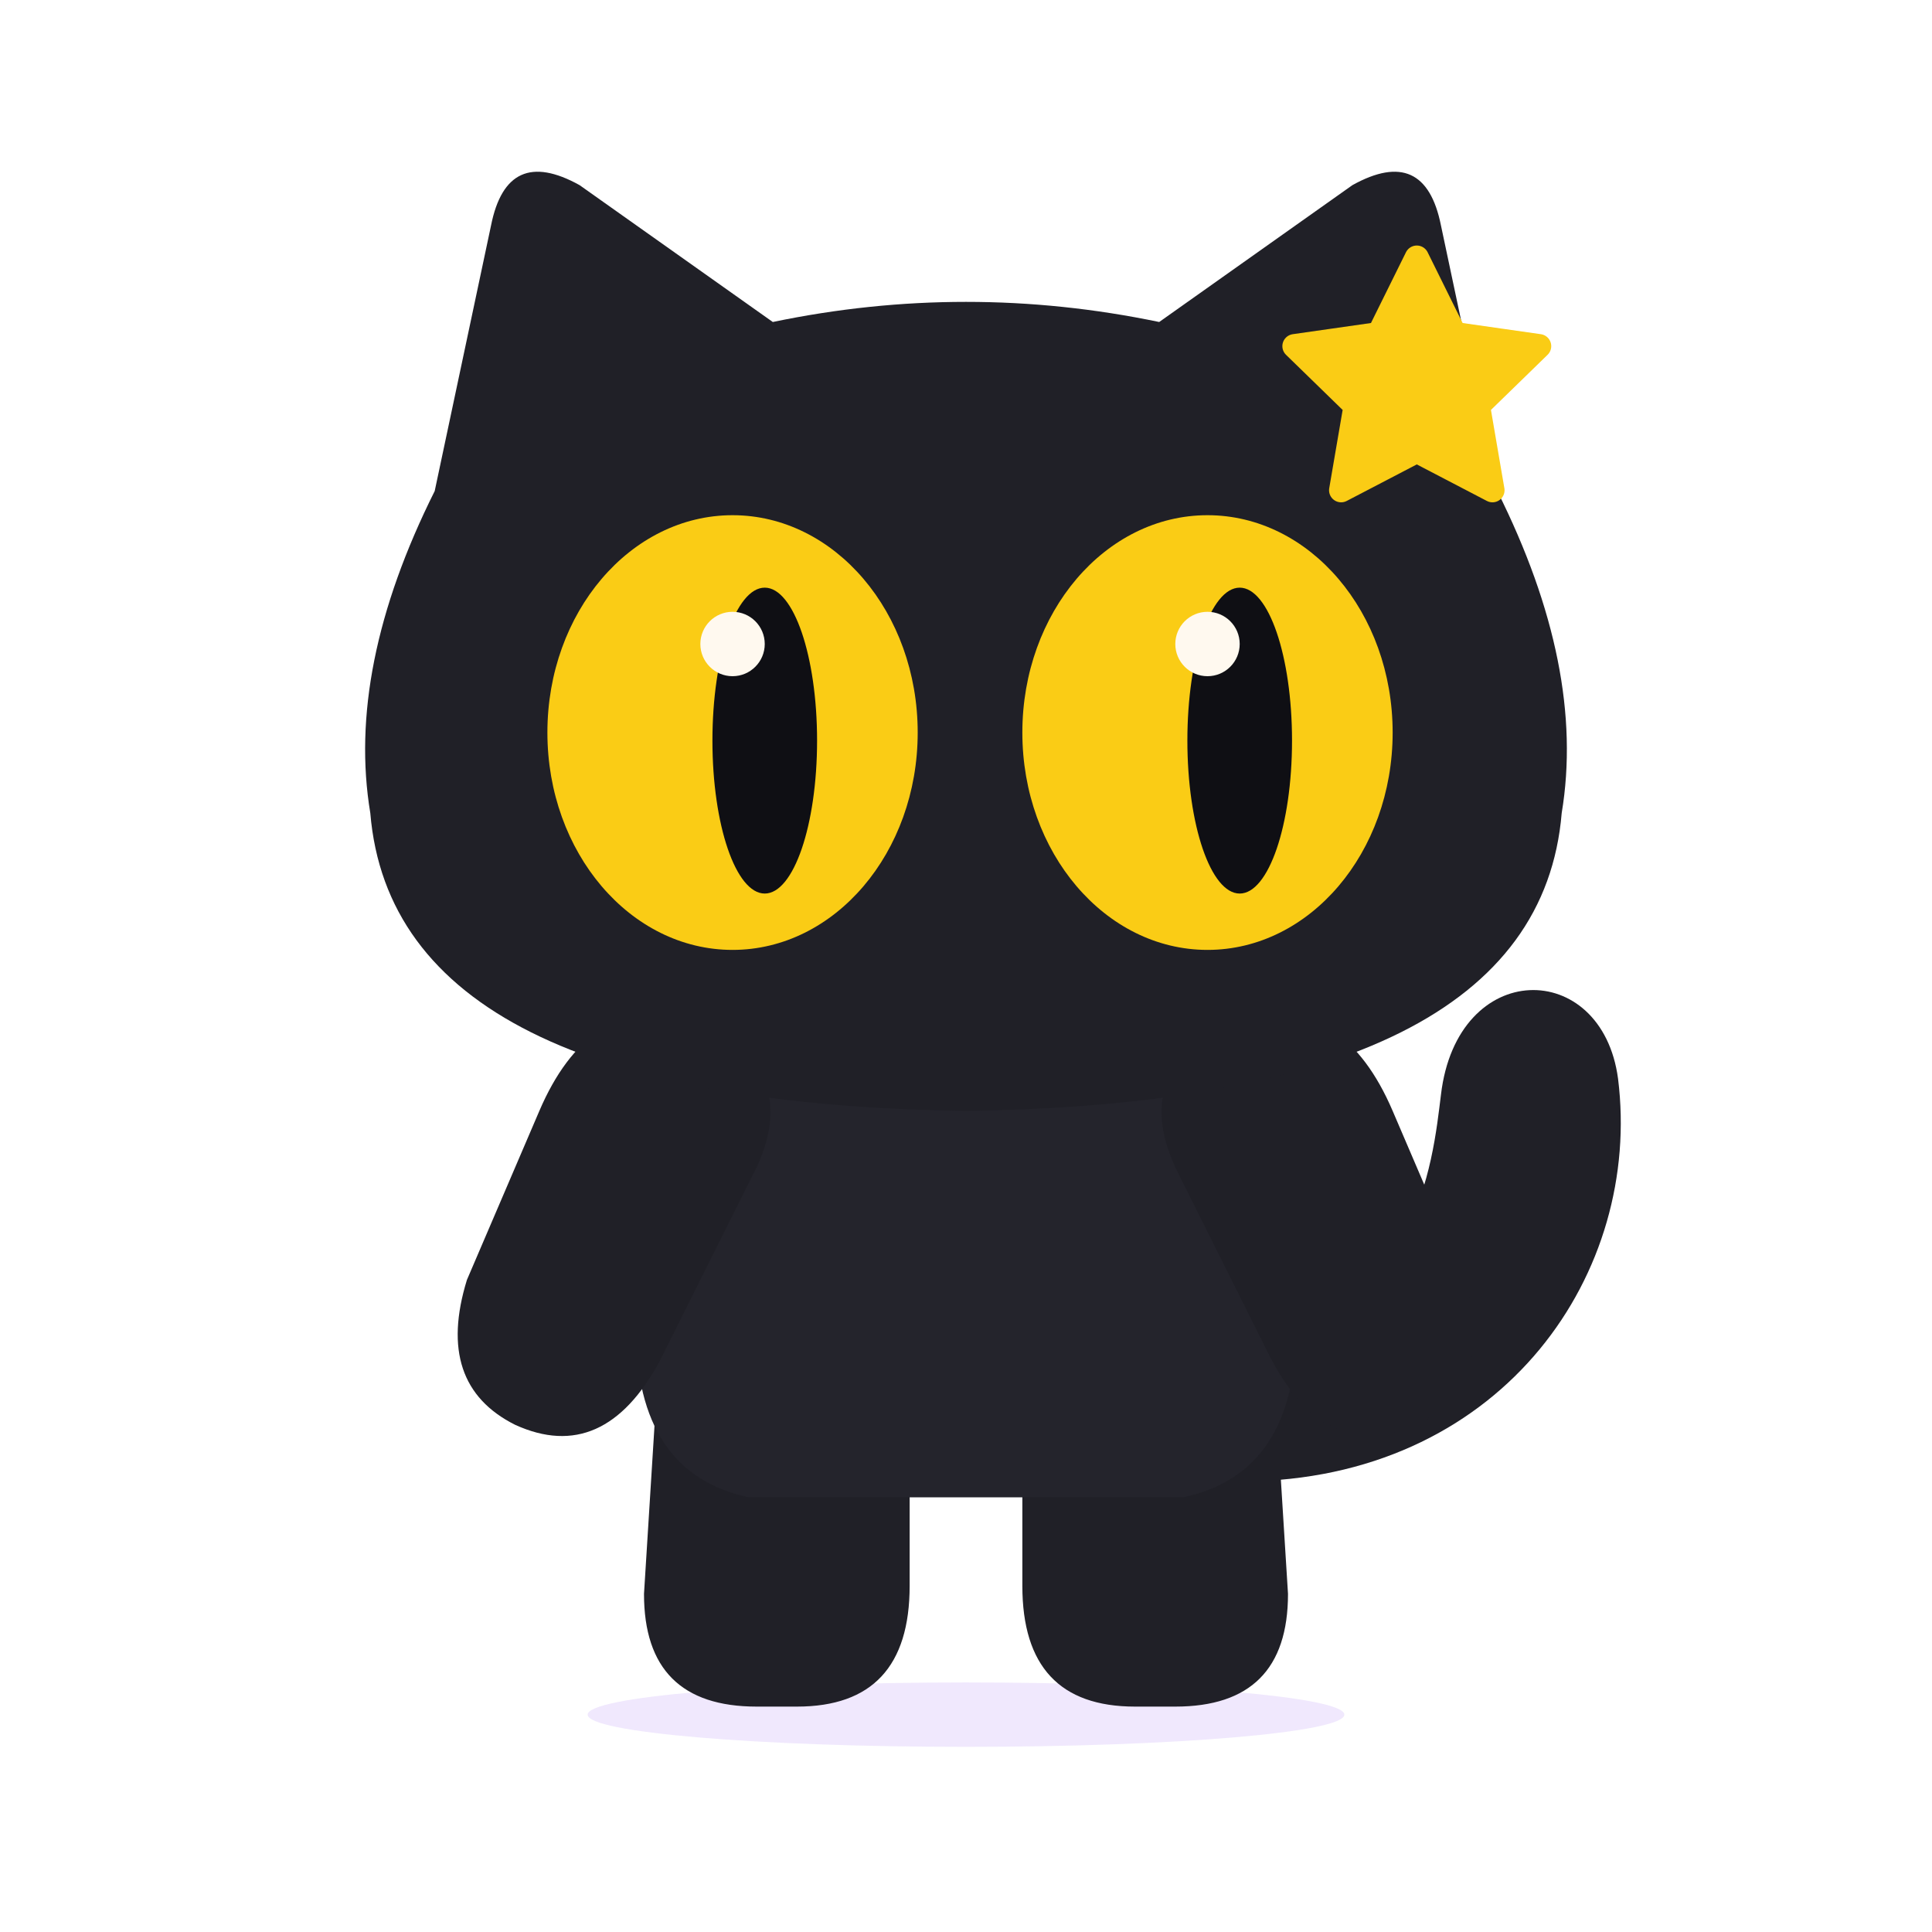
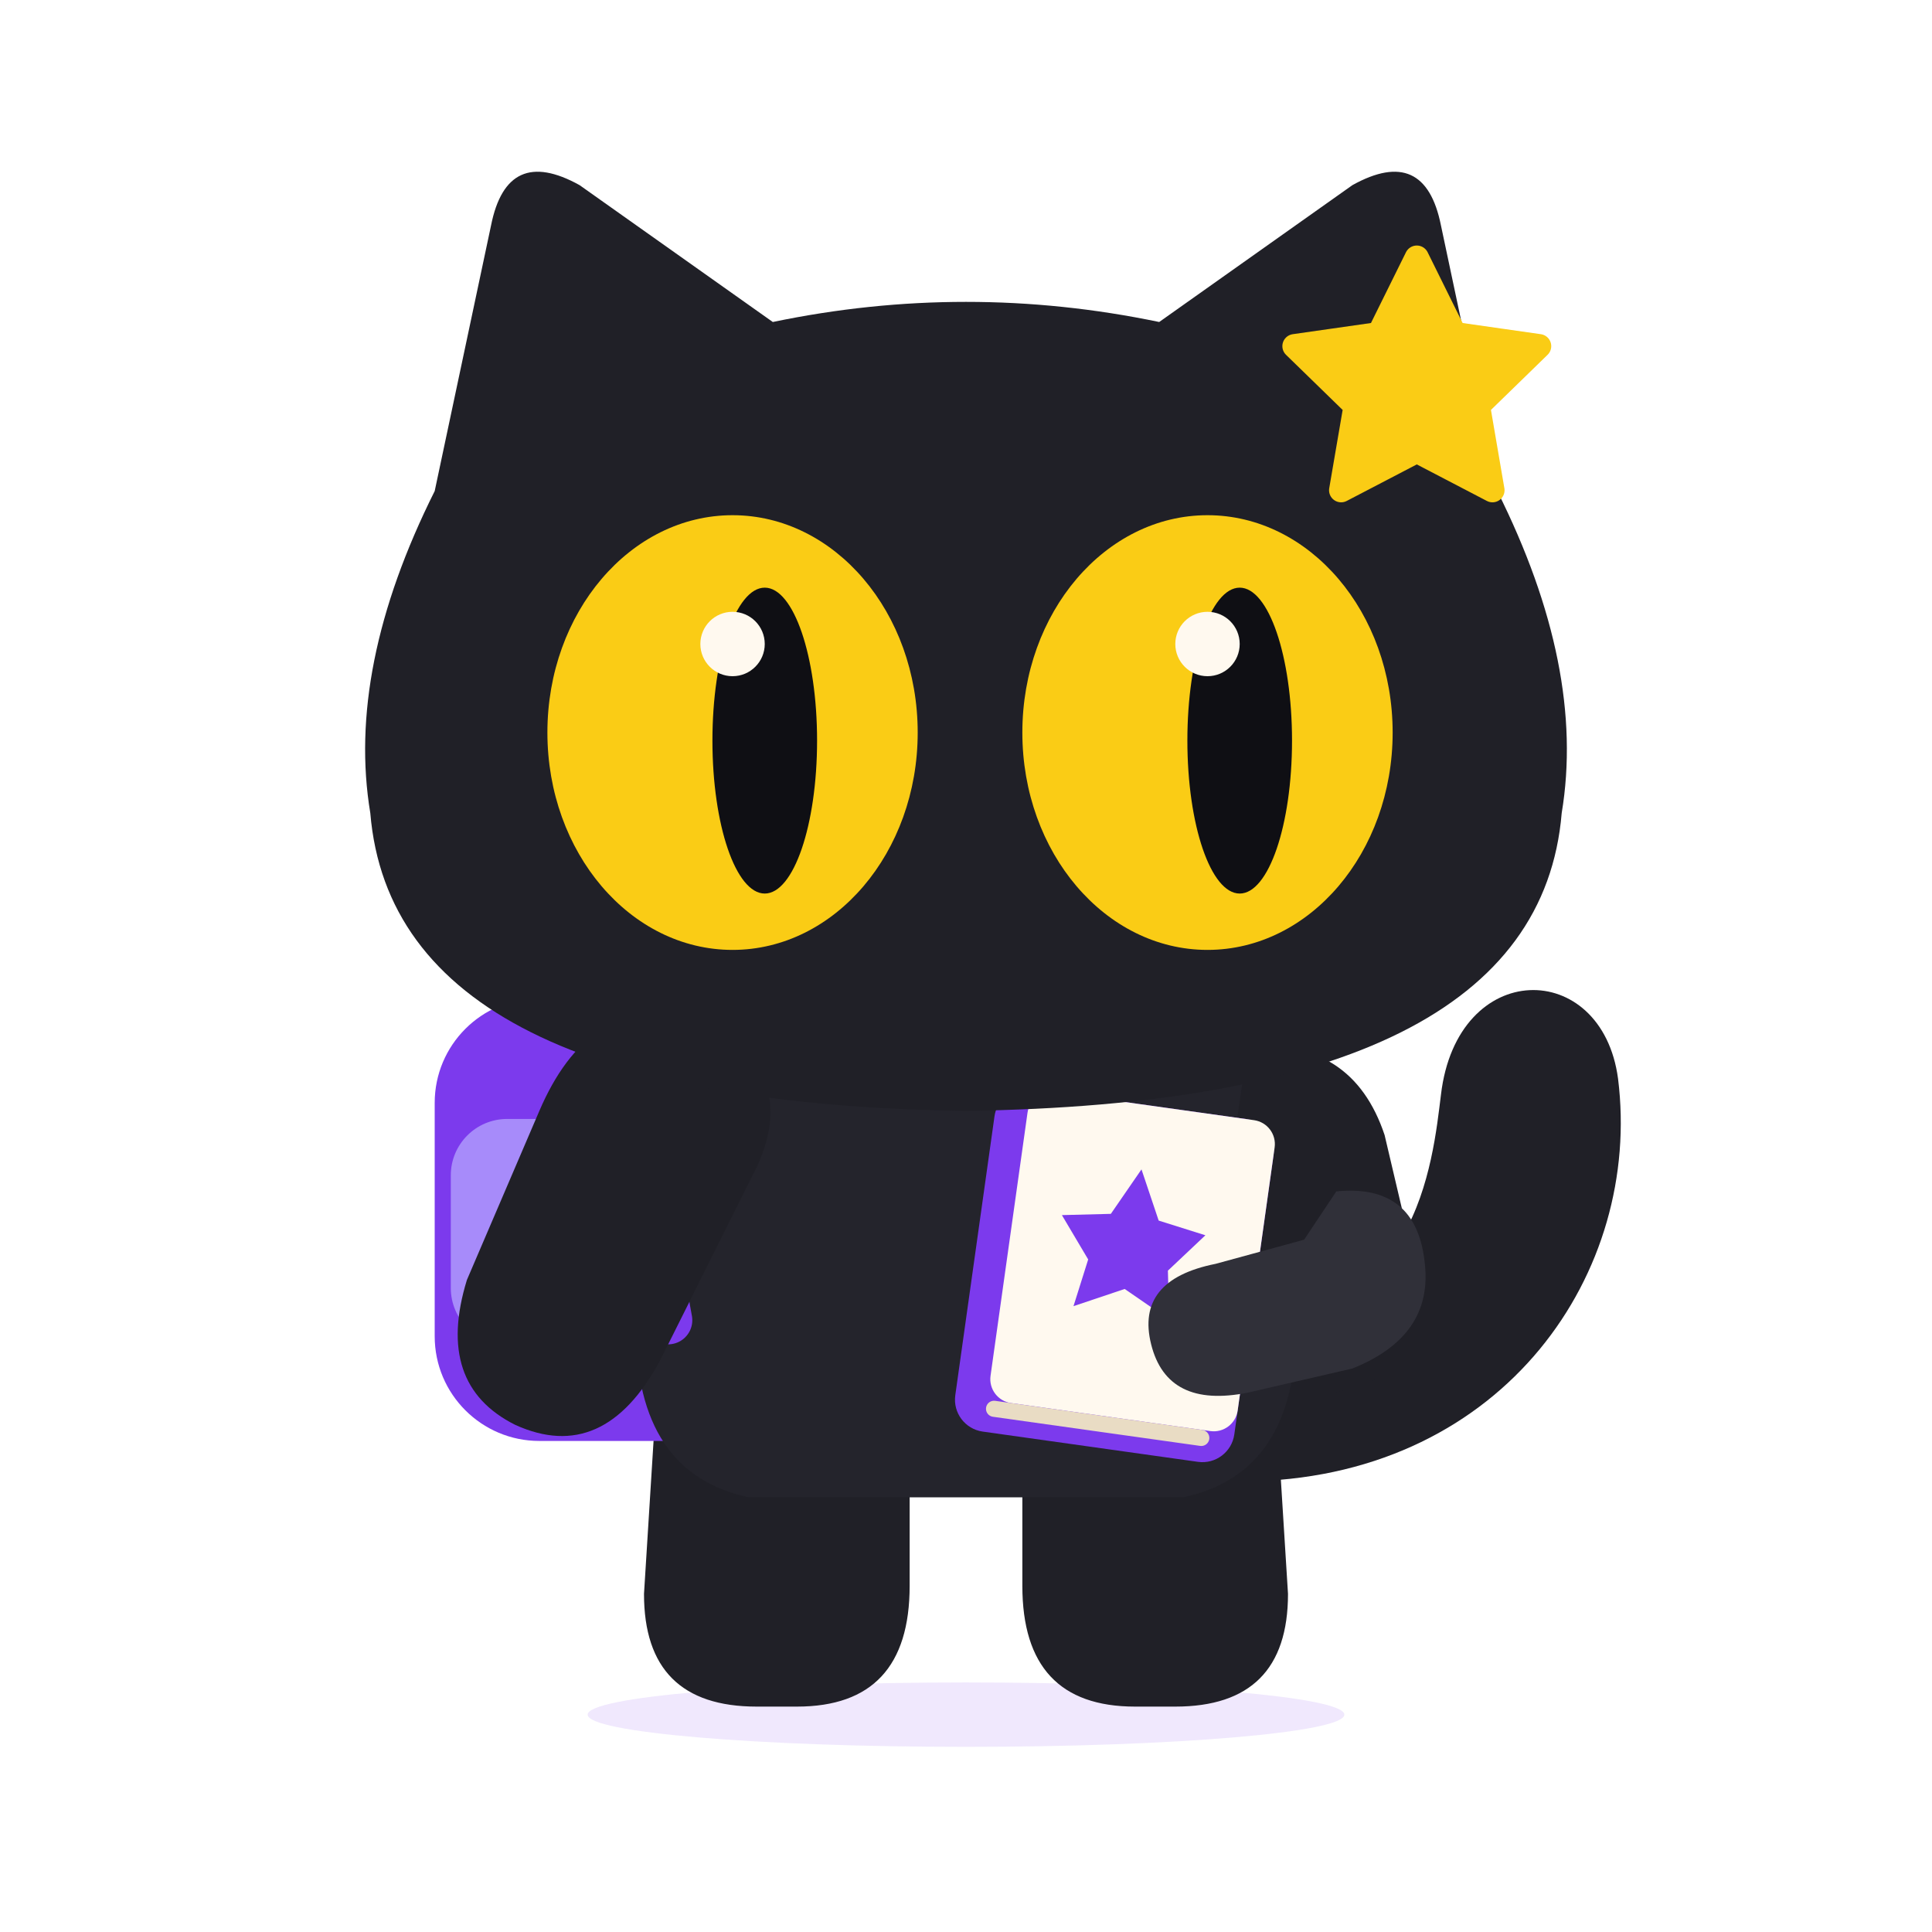
<svg xmlns="http://www.w3.org/2000/svg" viewBox="0 0 240 240" role="img" aria-label="Helena caminhando">
  <style>
    .body { animation: bob .8s ease-in-out infinite; }
    .leg-1 { animation: step .8s ease-in-out infinite; }
    .leg-2 { animation: step .8s ease-in-out -.4s infinite; }
+     .notebook { transform-origin: 153px 143px; animation: carry .8s ease-in-out infinite; }
    .tail { transform-origin: 158px 169px; animation: tail 1.6s ease-in-out infinite; }
    .eyes { transform-origin: 120px 91px; animation: blink 4s infinite; }
    @keyframes bob { 0%, 50%, 100% { transform: translateY(0); } 25%, 75% { transform: translateY(-2px); } }
    @keyframes step { 0%, 100% { transform: translateY(0); } 50% { transform: translateY(-7px); } }
+     @keyframes carry { 0%, 100% { transform: rotate(-3deg); } 50% { transform: rotate(3deg); } }
    @keyframes tail { 0%, 100% { transform: rotate(-5deg); } 50% { transform: rotate(5deg); } }
    @keyframes blink { 0%, 43%, 47%, 100% { transform: scaleY(1); } 45% { transform: scaleY(.08); } }
    @media (prefers-reduced-motion: reduce) { * { animation: none !important; } }
  </style>
  <ellipse cx="120" cy="213" rx="47" ry="4" fill="#7c3aed" opacity=".12" />
  <path class="tail" d="M153 162C176 166 178 144 179 136C181 119 199 119 201 134C204 158 187 183 156 184Z" fill="#202027" />
  <path class="leg-1" d="M82 166H113V197Q113 212 99 212H94Q80 212 80 198Z" fill="#202027" />
  <path class="leg-2" d="M127 166H158L160 198Q160 212 146 212H141Q127 212 127 197Z" fill="#202027" />
  <g class="body">
+     <rect x="54" y="124" width="42" height="55" rx="13" fill="#7c3aed" />
+     <rect x="56" y="139" width="21" height="28" rx="7" fill="#a78bfa" />
+     <rect x="65" y="146" width="4" height="8" rx="2" fill="#facc15" />
    <path d="M92 122Q120 115 148 122Q161 140 161 165Q161 183 147 186H93Q79 183 79 165Q79 140 92 122Z" fill="#24242c" />
+     <path d="M88 129Q79 143 83 164" fill="none" stroke="#7c3aed" stroke-width="6" stroke-linecap="round" />
    <path d="M85 126Q73 124 67 138L58 159Q54 172 64 177Q75 182 82 169L94 145Q100 132 85 126Z" fill="#202027" />
-     <path d="M155 126Q167 124 173 138L182 159Q186 172 176 177Q165 182 158 169L146 145Q140 132 155 126Z" fill="#202027" />
+     <g class="notebook">
+       <path d="M155 130Q168 129 172 141L176 158Q179 170 166 173L150 164Z" fill="#202027" />
+       <g transform="rotate(8 139 158)">
+         <rect x="121" y="137" width="35" height="43" rx="4" fill="#7c3aed" />
+         <rect x="125" y="137" width="31" height="39" rx="3" fill="#fff9ef" />
+         <path d="M140 145L143 151L149 152L145 157L146 163L140 160L134 163L135 157L131 152L137 151Z" fill="#7c3aed" />
+         <path d="M126 177H152" stroke="#e9dcc4" stroke-width="2" stroke-linecap="round" />
+       </g>
+       <path d="M166 148Q176 147 177 157Q178 166 168 170L155 173Q145 175 143 167Q141 159 151 157L162 154Z" fill="#303039" />
+     </g>
    <path d="M54 61L61 28Q63 18 72 23L96 40Q120 35 144 40L168 23Q177 18 179 28L186 61Q197 83 194 101Q191 137 120 138Q49 137 46 101Q43 83 54 61Z" fill="#202027" />
    <g class="eyes">
      <ellipse cx="91" cy="91" rx="23" ry="27" fill="#facc15" />
      <ellipse cx="150" cy="91" rx="23" ry="27" fill="#facc15" />
      <ellipse cx="95" cy="92" rx="6.5" ry="19" fill="#0f0f14" />
      <ellipse cx="154" cy="92" rx="6.5" ry="19" fill="#0f0f14" />
      <circle cx="91" cy="80" r="4" fill="#fff9ef" />
      <circle cx="150" cy="80" r="4" fill="#fff9ef" />
    </g>
    <path d="M176 32L180.7 41.5L191.2 43L183.6 50.4L185.4 60.9L176 56L166.6 60.9L168.4 50.4L160.8 43L171.3 41.5Z" fill="#facc15" stroke="#facc15" stroke-width="3" stroke-linejoin="round" />
  </g>
</svg>
